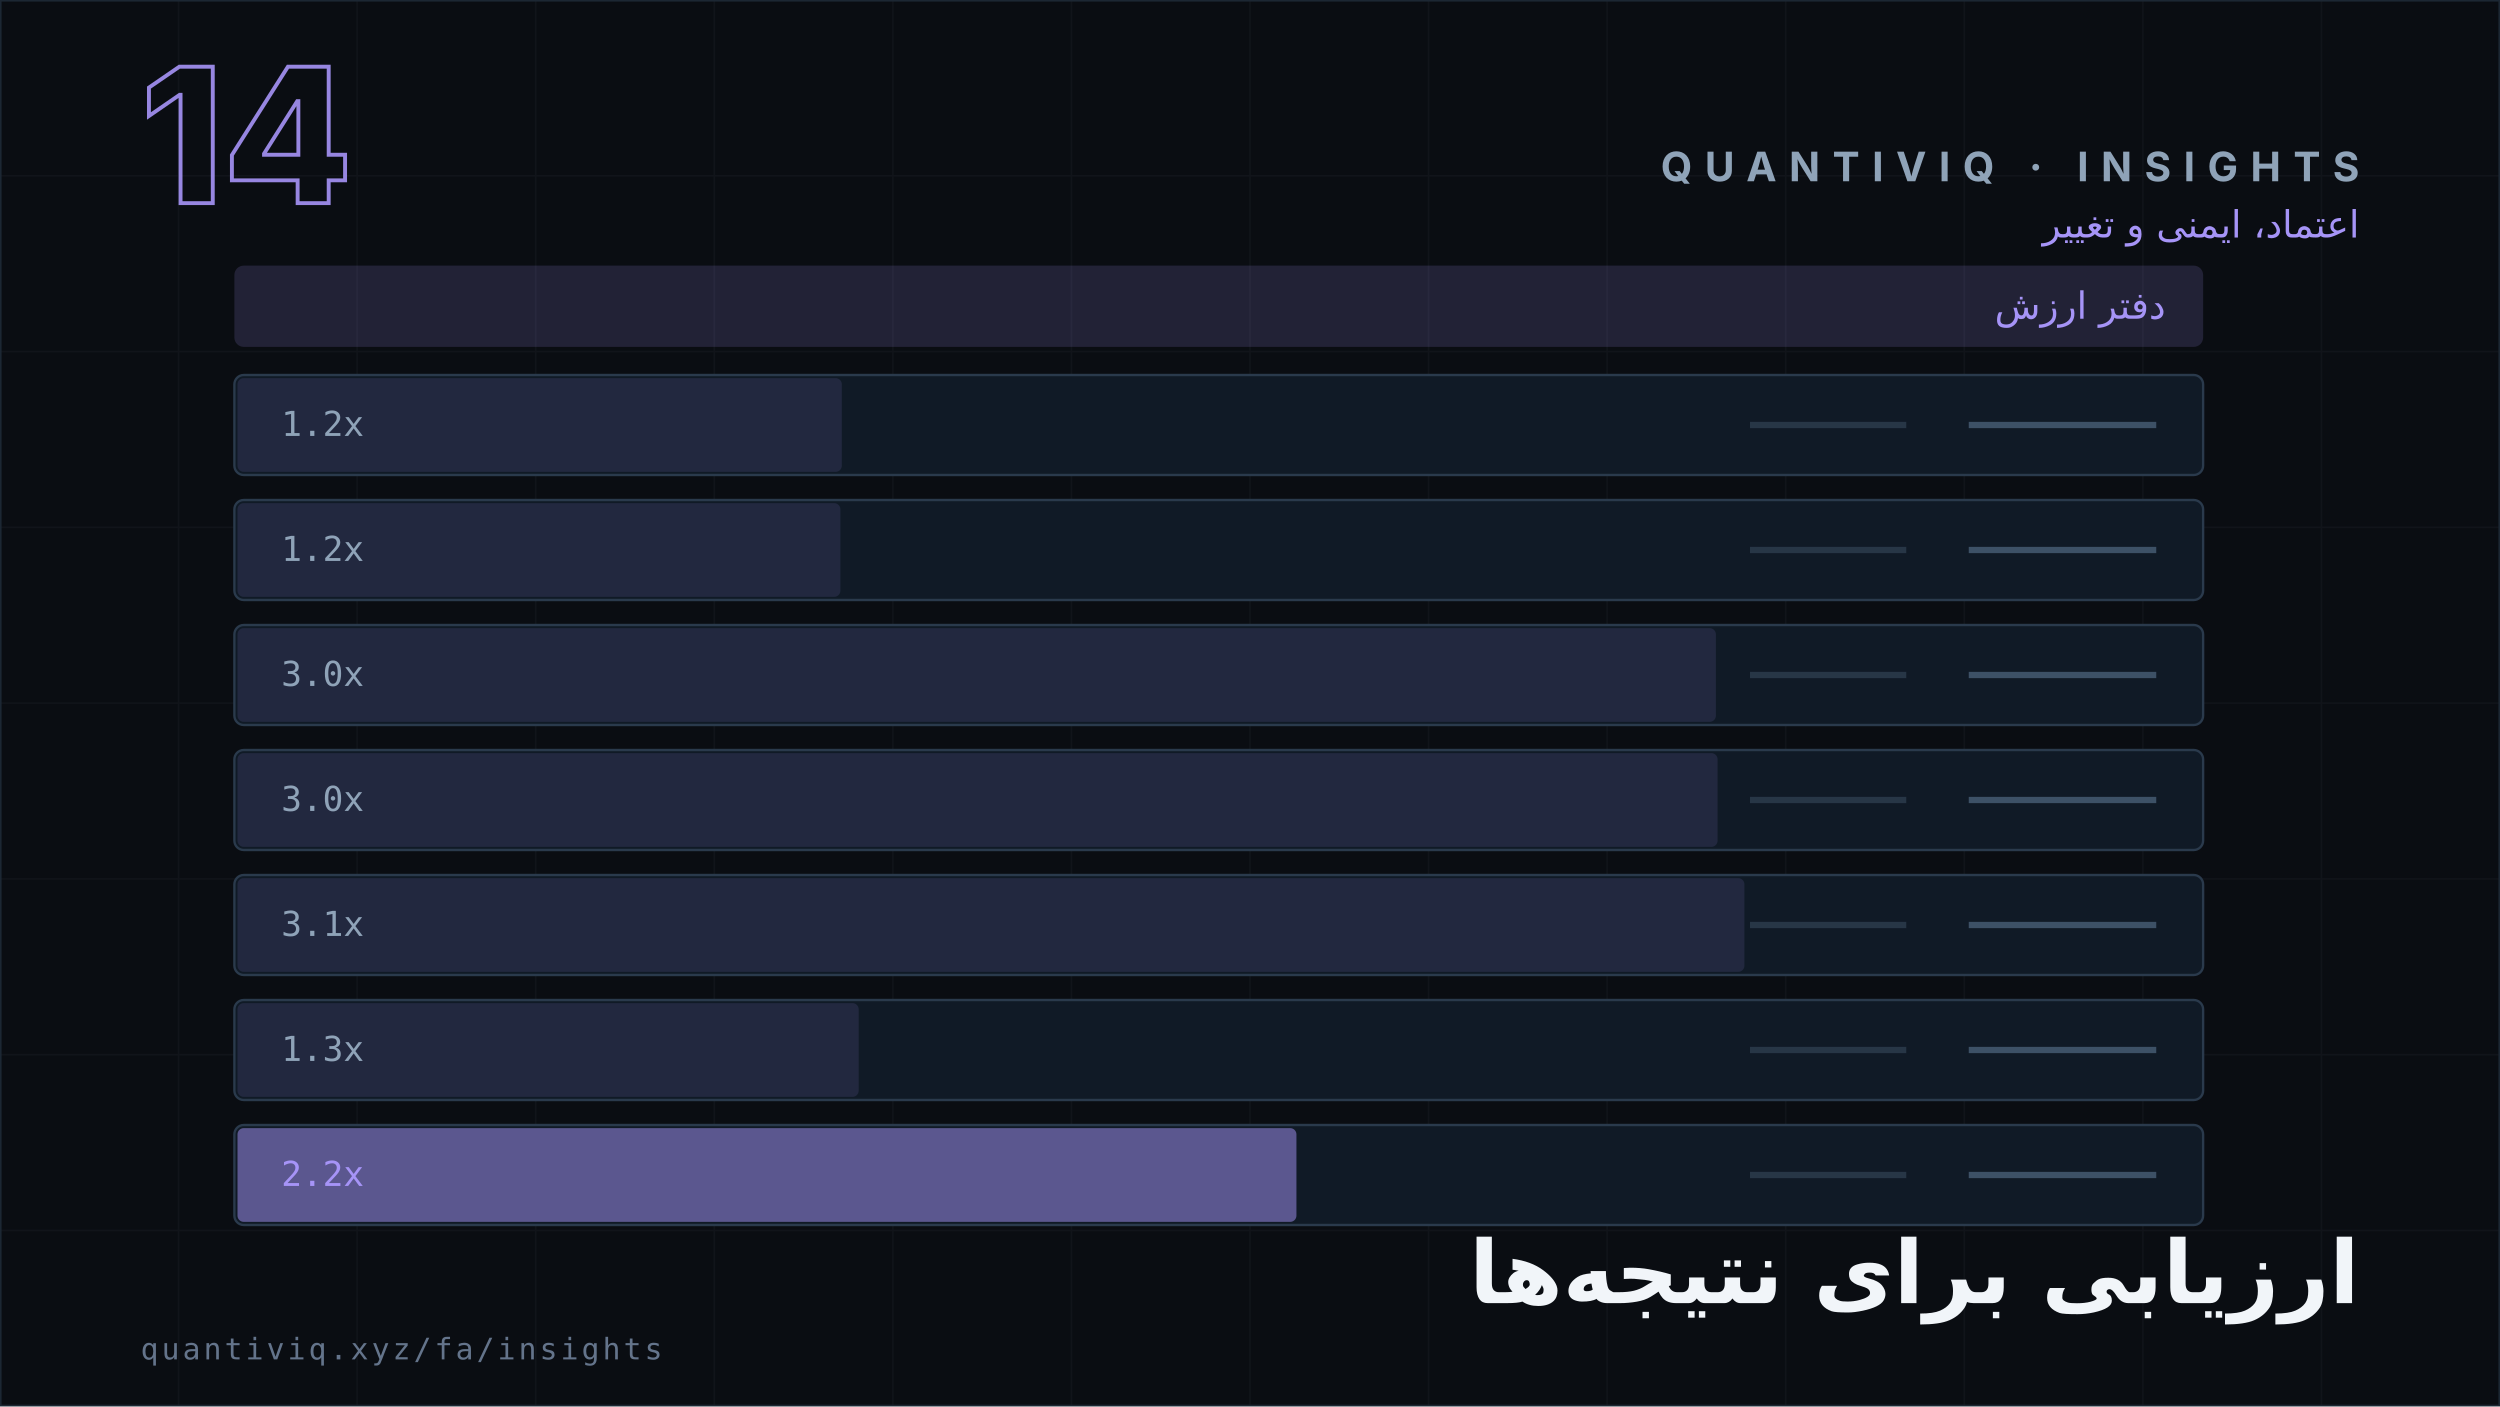
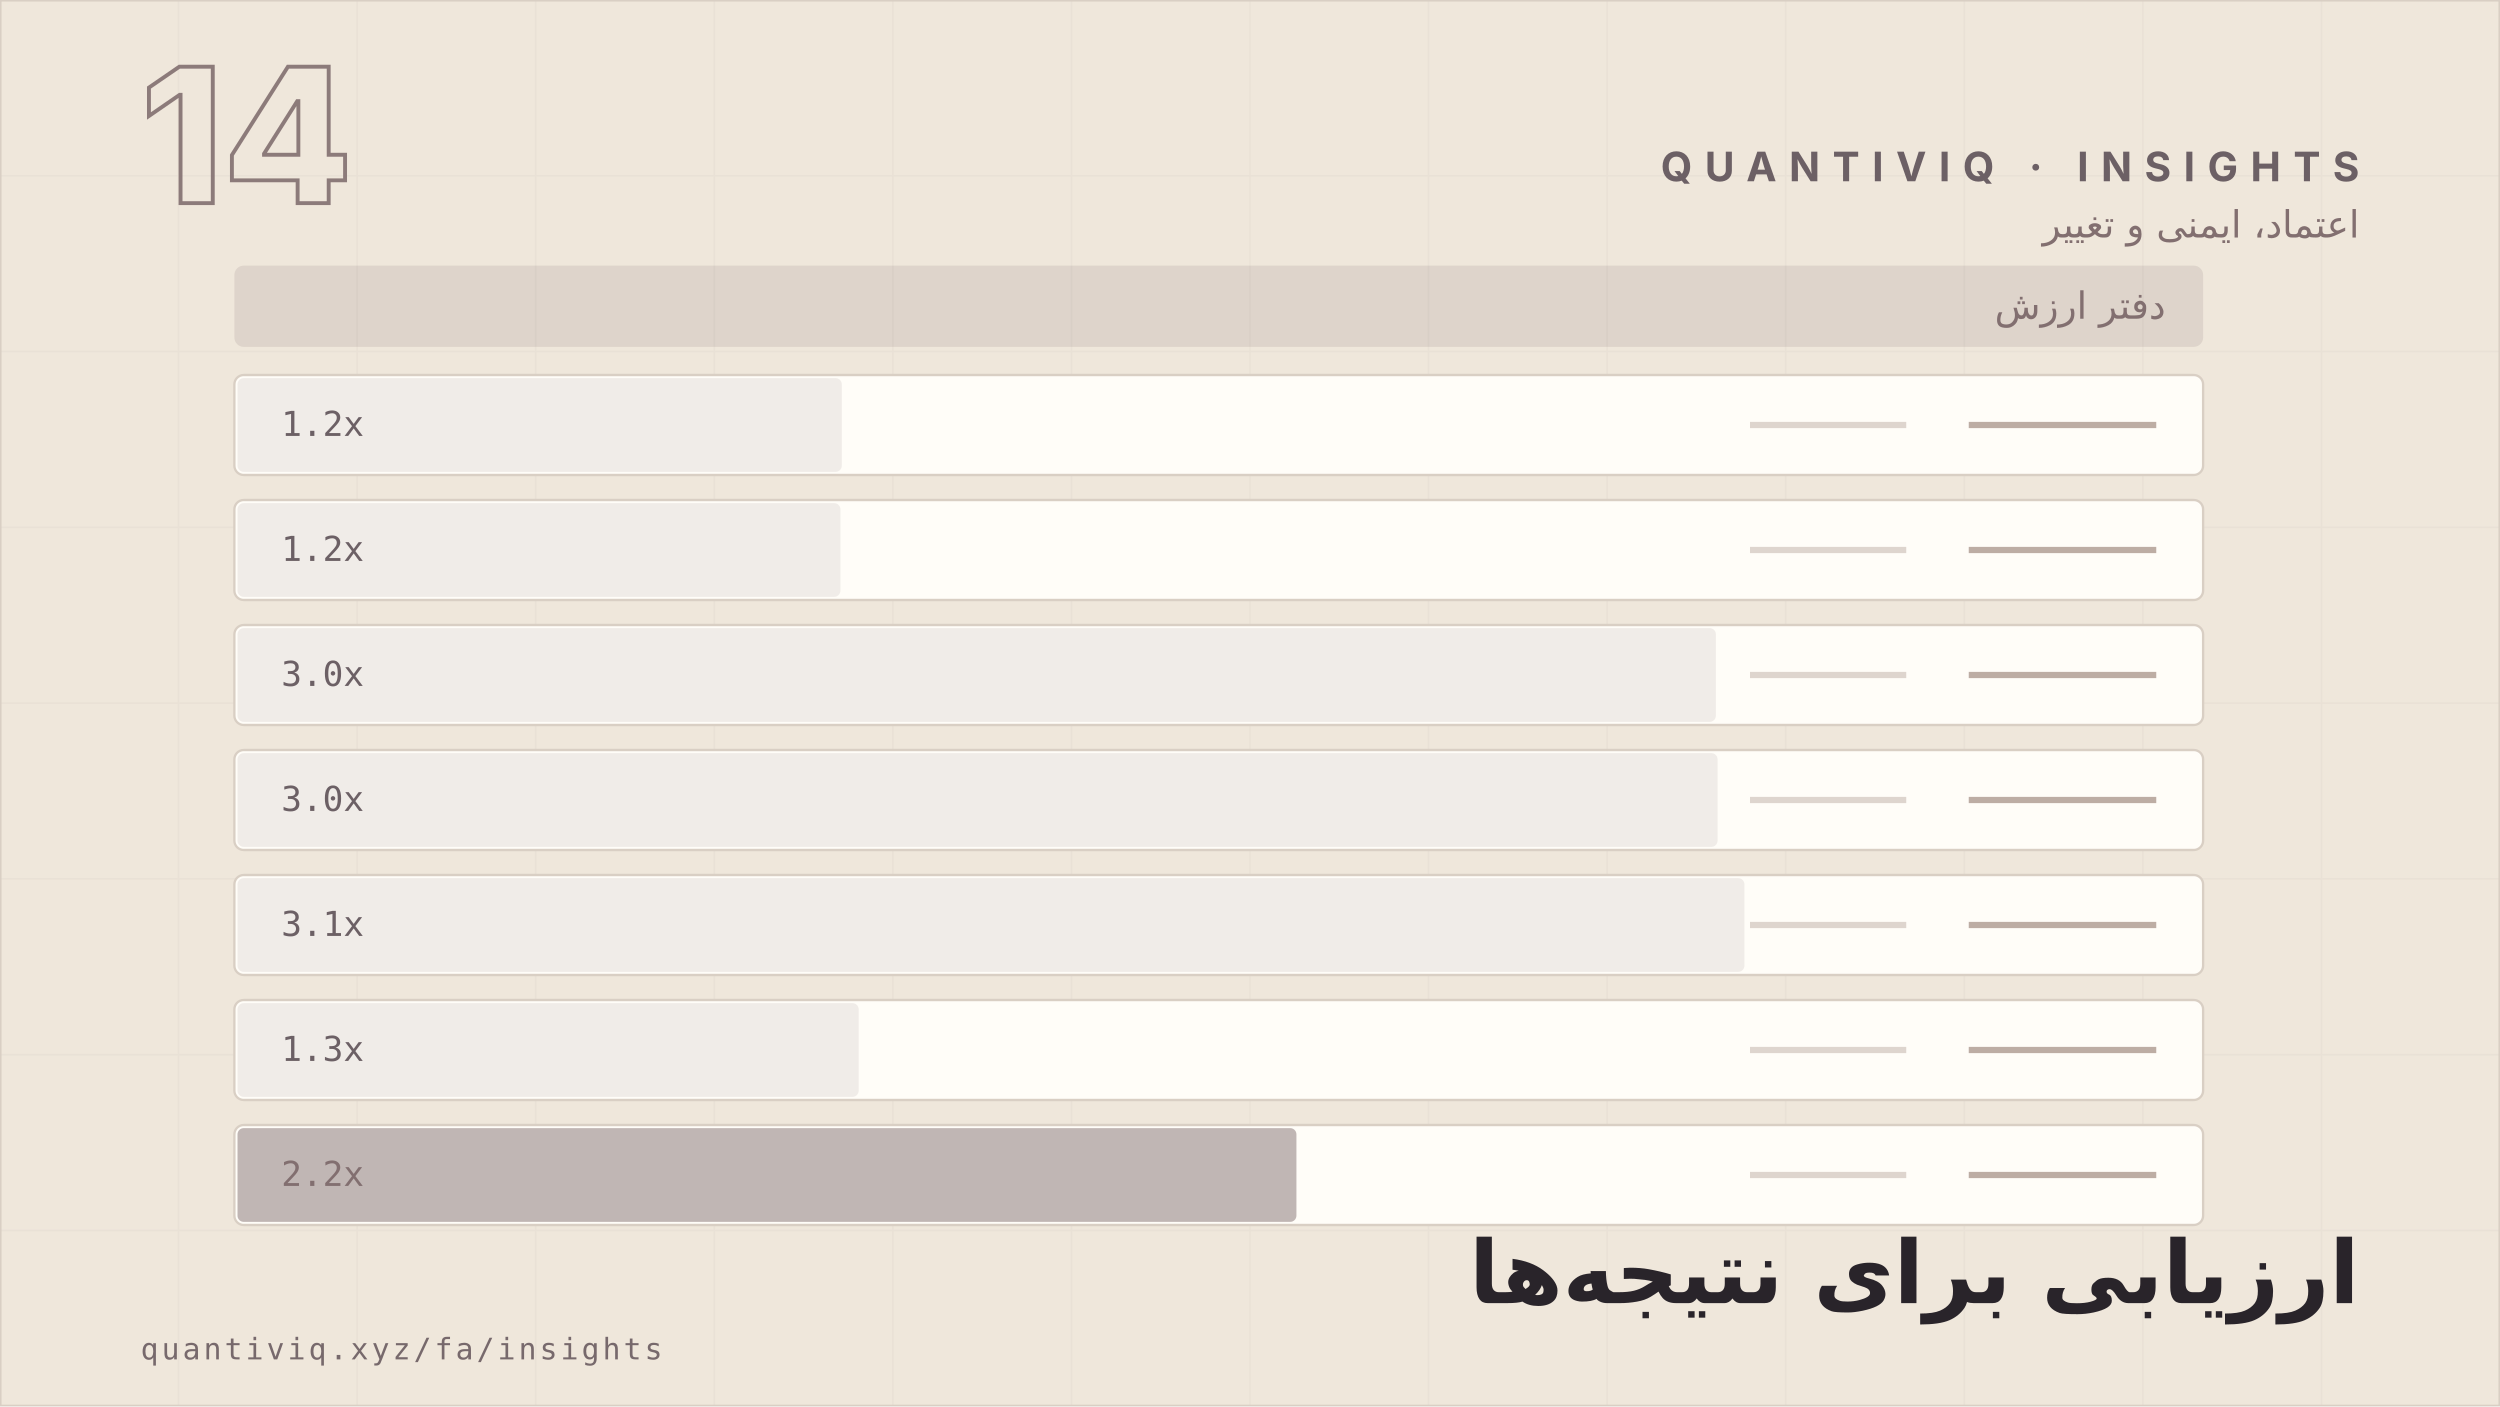
<svg xmlns="http://www.w3.org/2000/svg" width="1600" height="900" viewBox="0 0 1600 900" role="img" aria-label="کوآنتی‌ویک اینسایتس، مقالهٔ 14: ارزیابی برای نتیجه‌ها">
  <defs>
    <marker id="arw" viewBox="0 0 10 10" refX="9" refY="5" markerWidth="7" markerHeight="7" orient="auto-start-reverse">
-       <path d="M0,0 L10,5 L0,10 z" fill="#a694f7" />
+       <path d="M0,0 L10,5 L0,10 z" fill="#826f70" />
    </marker>
  </defs>
-   <rect width="1600" height="900" fill="#0a0d12" />
-   <g opacity="0.05" stroke="#8fa3b8" stroke-width="1">
+   <rect width="1600" height="900" fill="#efe7db" />
+   <g opacity="0.05" stroke="#6c6065" stroke-width="1">
    <line x1="0" y1="0" x2="0" y2="900" />
    <line x1="114.286" y1="0" x2="114.286" y2="900" />
    <line x1="228.571" y1="0" x2="228.571" y2="900" />
    <line x1="342.857" y1="0" x2="342.857" y2="900" />
    <line x1="457.143" y1="0" x2="457.143" y2="900" />
    <line x1="571.429" y1="0" x2="571.429" y2="900" />
    <line x1="685.714" y1="0" x2="685.714" y2="900" />
    <line x1="800" y1="0" x2="800" y2="900" />
    <line x1="914.286" y1="0" x2="914.286" y2="900" />
    <line x1="1028.571" y1="0" x2="1028.571" y2="900" />
    <line x1="1142.857" y1="0" x2="1142.857" y2="900" />
    <line x1="1257.143" y1="0" x2="1257.143" y2="900" />
    <line x1="1371.429" y1="0" x2="1371.429" y2="900" />
    <line x1="1485.714" y1="0" x2="1485.714" y2="900" />
    <line x1="1600" y1="0" x2="1600" y2="900" />
    <line x1="0" y1="0" x2="1600" y2="0" />
    <line x1="0" y1="112.5" x2="1600" y2="112.5" />
    <line x1="0" y1="225" x2="1600" y2="225" />
    <line x1="0" y1="337.5" x2="1600" y2="337.5" />
    <line x1="0" y1="450" x2="1600" y2="450" />
    <line x1="0" y1="562.5" x2="1600" y2="562.5" />
    <line x1="0" y1="675" x2="1600" y2="675" />
    <line x1="0" y1="787.5" x2="1600" y2="787.5" />
    <line x1="0" y1="900" x2="1600" y2="900" />
  </g>
-   <text x="1510" y="116" text-anchor="end" font-family="Inter, system-ui, sans-serif" font-size="26" font-weight="700" letter-spacing="8" fill="#8fa3b8">QUANTIVIQ · INSIGHTS</text>
-   <text x="1510" y="152" text-anchor="end" font-family="Estedad, Vazirmatn, Tahoma, system-ui, sans-serif" font-size="24" fill="#a694f7">اعتماد، ایمنی و تغییر</text>
-   <text x="90" y="130" text-anchor="start" font-family="Inter, system-ui, sans-serif" font-size="120" font-weight="800" fill="none" stroke="#a694f7" stroke-width="2.5" opacity="0.9">14</text>
-   <text x="1510" y="834" text-anchor="end" font-family="Estedad, Vazirmatn, Tahoma, system-ui, sans-serif" font-size="56" font-weight="700" fill="#f1f5f9">ارزیابی برای نتیجه‌ها</text>
-   <text x="90" y="870" font-family="JetBrains Mono, monospace" font-size="19" letter-spacing="2" fill="#64748b">quantiviq.xyz/fa/insights</text>
-   <rect x="0.5" y="0.5" width="1599" height="899" fill="none" stroke="#1c2733" stroke-width="1" />
+   <text x="1510" y="116" text-anchor="end" font-family="Inter, system-ui, sans-serif" font-size="26" font-weight="700" letter-spacing="8" fill="#6c6065">QUANTIVIQ · INSIGHTS</text>
+   <text x="1510" y="152" text-anchor="end" font-family="Estedad, Vazirmatn, Tahoma, system-ui, sans-serif" font-size="24" fill="#826f70">اعتماد، ایمنی و تغییر</text>
+   <text x="90" y="130" text-anchor="start" font-family="Inter, system-ui, sans-serif" font-size="120" font-weight="800" fill="none" stroke="#826f70" stroke-width="2.5" opacity="0.9">14</text>
+   <text x="1510" y="834" text-anchor="end" font-family="Estedad, Vazirmatn, Tahoma, system-ui, sans-serif" font-size="56" font-weight="700" fill="#29242a">ارزیابی برای نتیجه‌ها</text>
+   <text x="90" y="870" font-family="JetBrains Mono, monospace" font-size="19" letter-spacing="2" fill="#77696c">quantiviq.xyz/fa/insights</text>
+   <rect x="0.5" y="0.5" width="1599" height="899" fill="none" stroke="#d9cfc4" stroke-width="1" />
  <g>
-     <rect x="150" y="170" width="1260" height="52" rx="6" fill="#a694f7" opacity="0.16" />
-     <text x="1386" y="204" text-anchor="end" font-family="Estedad, Tahoma, sans-serif" font-size="24" fill="#a694f7">دفتر ارزش</text>
-     <rect x="150" y="240" width="1260" height="64" rx="6" fill="#101a26" stroke="#2a3a4c" stroke-width="1.5" />
-     <rect x="152" y="242" width="386.768" height="60" rx="4" fill="#a694f7" opacity="0.12" />
-     <line x1="1260" y1="272" x2="1380" y2="272" stroke="#3d5166" stroke-width="4" />
-     <line x1="1120" y1="272" x2="1220" y2="272" stroke="#3d5166" stroke-width="4" opacity="0.5" />
-     <text x="180" y="279" font-family="JetBrains Mono, monospace" font-size="22" fill="#8fa3b8">1.2x</text>
-     <rect x="150" y="320" width="1260" height="64" rx="6" fill="#101a26" stroke="#2a3a4c" stroke-width="1.5" />
-     <rect x="152" y="322" width="385.868" height="60" rx="4" fill="#a694f7" opacity="0.12" />
-     <line x1="1260" y1="352" x2="1380" y2="352" stroke="#3d5166" stroke-width="4" />
-     <line x1="1120" y1="352" x2="1220" y2="352" stroke="#3d5166" stroke-width="4" opacity="0.5" />
-     <text x="180" y="359" font-family="JetBrains Mono, monospace" font-size="22" fill="#8fa3b8">1.2x</text>
-     <rect x="150" y="400" width="1260" height="64" rx="6" fill="#101a26" stroke="#2a3a4c" stroke-width="1.5" />
-     <rect x="152" y="402" width="946.182" height="60" rx="4" fill="#a694f7" opacity="0.12" />
-     <line x1="1260" y1="432" x2="1380" y2="432" stroke="#3d5166" stroke-width="4" />
-     <line x1="1120" y1="432" x2="1220" y2="432" stroke="#3d5166" stroke-width="4" opacity="0.5" />
-     <text x="180" y="439" font-family="JetBrains Mono, monospace" font-size="22" fill="#8fa3b8">3.0x</text>
-     <rect x="150" y="480" width="1260" height="64" rx="6" fill="#101a26" stroke="#2a3a4c" stroke-width="1.5" />
-     <rect x="152" y="482" width="947.265" height="60" rx="4" fill="#a694f7" opacity="0.12" />
-     <line x1="1260" y1="512" x2="1380" y2="512" stroke="#3d5166" stroke-width="4" />
-     <line x1="1120" y1="512" x2="1220" y2="512" stroke="#3d5166" stroke-width="4" opacity="0.5" />
-     <text x="180" y="519" font-family="JetBrains Mono, monospace" font-size="22" fill="#8fa3b8">3.0x</text>
-     <rect x="150" y="560" width="1260" height="64" rx="6" fill="#101a26" stroke="#2a3a4c" stroke-width="1.5" />
-     <rect x="152" y="562" width="964.433" height="60" rx="4" fill="#a694f7" opacity="0.12" />
-     <line x1="1260" y1="592" x2="1380" y2="592" stroke="#3d5166" stroke-width="4" />
-     <line x1="1120" y1="592" x2="1220" y2="592" stroke="#3d5166" stroke-width="4" opacity="0.5" />
-     <text x="180" y="599" font-family="JetBrains Mono, monospace" font-size="22" fill="#8fa3b8">3.1x</text>
-     <rect x="150" y="640" width="1260" height="64" rx="6" fill="#101a26" stroke="#2a3a4c" stroke-width="1.5" />
-     <rect x="152" y="642" width="397.565" height="60" rx="4" fill="#a694f7" opacity="0.12" />
-     <line x1="1260" y1="672" x2="1380" y2="672" stroke="#3d5166" stroke-width="4" />
-     <line x1="1120" y1="672" x2="1220" y2="672" stroke="#3d5166" stroke-width="4" opacity="0.5" />
-     <text x="180" y="679" font-family="JetBrains Mono, monospace" font-size="22" fill="#8fa3b8">1.3x</text>
-     <rect x="150" y="720" width="1260" height="64" rx="6" fill="#101a26" stroke="#2a3a4c" stroke-width="1.5" />
-     <rect x="152" y="722" width="677.714" height="60" rx="4" fill="#a694f7" opacity="0.5" />
-     <line x1="1260" y1="752" x2="1380" y2="752" stroke="#3d5166" stroke-width="4" />
-     <line x1="1120" y1="752" x2="1220" y2="752" stroke="#3d5166" stroke-width="4" opacity="0.5" />
-     <text x="180" y="759" font-family="JetBrains Mono, monospace" font-size="22" fill="#a694f7">2.2x</text>
+     <rect x="150" y="170" width="1260" height="52" rx="6" fill="#826f70" opacity="0.16" />
+     <text x="1386" y="204" text-anchor="end" font-family="Estedad, Tahoma, sans-serif" font-size="24" fill="#826f70">دفتر ارزش</text>
+     <rect x="150" y="240" width="1260" height="64" rx="6" fill="#fffdf8" stroke="#d9cfc4" stroke-width="1.5" />
+     <rect x="152" y="242" width="386.768" height="60" rx="4" fill="#826f70" opacity="0.12" />
+     <line x1="1260" y1="272" x2="1380" y2="272" stroke="#bdada4" stroke-width="4" />
+     <line x1="1120" y1="272" x2="1220" y2="272" stroke="#bdada4" stroke-width="4" opacity="0.5" />
+     <text x="180" y="279" font-family="JetBrains Mono, monospace" font-size="22" fill="#6c6065">1.2x</text>
+     <rect x="150" y="320" width="1260" height="64" rx="6" fill="#fffdf8" stroke="#d9cfc4" stroke-width="1.5" />
+     <rect x="152" y="322" width="385.868" height="60" rx="4" fill="#826f70" opacity="0.12" />
+     <line x1="1260" y1="352" x2="1380" y2="352" stroke="#bdada4" stroke-width="4" />
+     <line x1="1120" y1="352" x2="1220" y2="352" stroke="#bdada4" stroke-width="4" opacity="0.5" />
+     <text x="180" y="359" font-family="JetBrains Mono, monospace" font-size="22" fill="#6c6065">1.2x</text>
+     <rect x="150" y="400" width="1260" height="64" rx="6" fill="#fffdf8" stroke="#d9cfc4" stroke-width="1.5" />
+     <rect x="152" y="402" width="946.182" height="60" rx="4" fill="#826f70" opacity="0.12" />
+     <line x1="1260" y1="432" x2="1380" y2="432" stroke="#bdada4" stroke-width="4" />
+     <line x1="1120" y1="432" x2="1220" y2="432" stroke="#bdada4" stroke-width="4" opacity="0.5" />
+     <text x="180" y="439" font-family="JetBrains Mono, monospace" font-size="22" fill="#6c6065">3.0x</text>
+     <rect x="150" y="480" width="1260" height="64" rx="6" fill="#fffdf8" stroke="#d9cfc4" stroke-width="1.5" />
+     <rect x="152" y="482" width="947.265" height="60" rx="4" fill="#826f70" opacity="0.12" />
+     <line x1="1260" y1="512" x2="1380" y2="512" stroke="#bdada4" stroke-width="4" />
+     <line x1="1120" y1="512" x2="1220" y2="512" stroke="#bdada4" stroke-width="4" opacity="0.5" />
+     <text x="180" y="519" font-family="JetBrains Mono, monospace" font-size="22" fill="#6c6065">3.0x</text>
+     <rect x="150" y="560" width="1260" height="64" rx="6" fill="#fffdf8" stroke="#d9cfc4" stroke-width="1.5" />
+     <rect x="152" y="562" width="964.433" height="60" rx="4" fill="#826f70" opacity="0.12" />
+     <line x1="1260" y1="592" x2="1380" y2="592" stroke="#bdada4" stroke-width="4" />
+     <line x1="1120" y1="592" x2="1220" y2="592" stroke="#bdada4" stroke-width="4" opacity="0.5" />
+     <text x="180" y="599" font-family="JetBrains Mono, monospace" font-size="22" fill="#6c6065">3.1x</text>
+     <rect x="150" y="640" width="1260" height="64" rx="6" fill="#fffdf8" stroke="#d9cfc4" stroke-width="1.5" />
+     <rect x="152" y="642" width="397.565" height="60" rx="4" fill="#826f70" opacity="0.12" />
+     <line x1="1260" y1="672" x2="1380" y2="672" stroke="#bdada4" stroke-width="4" />
+     <line x1="1120" y1="672" x2="1220" y2="672" stroke="#bdada4" stroke-width="4" opacity="0.5" />
+     <text x="180" y="679" font-family="JetBrains Mono, monospace" font-size="22" fill="#6c6065">1.3x</text>
+     <rect x="150" y="720" width="1260" height="64" rx="6" fill="#fffdf8" stroke="#d9cfc4" stroke-width="1.5" />
+     <rect x="152" y="722" width="677.714" height="60" rx="4" fill="#826f70" opacity="0.5" />
+     <line x1="1260" y1="752" x2="1380" y2="752" stroke="#bdada4" stroke-width="4" />
+     <line x1="1120" y1="752" x2="1220" y2="752" stroke="#bdada4" stroke-width="4" opacity="0.5" />
+     <text x="180" y="759" font-family="JetBrains Mono, monospace" font-size="22" fill="#826f70">2.2x</text>
  </g>
</svg>
